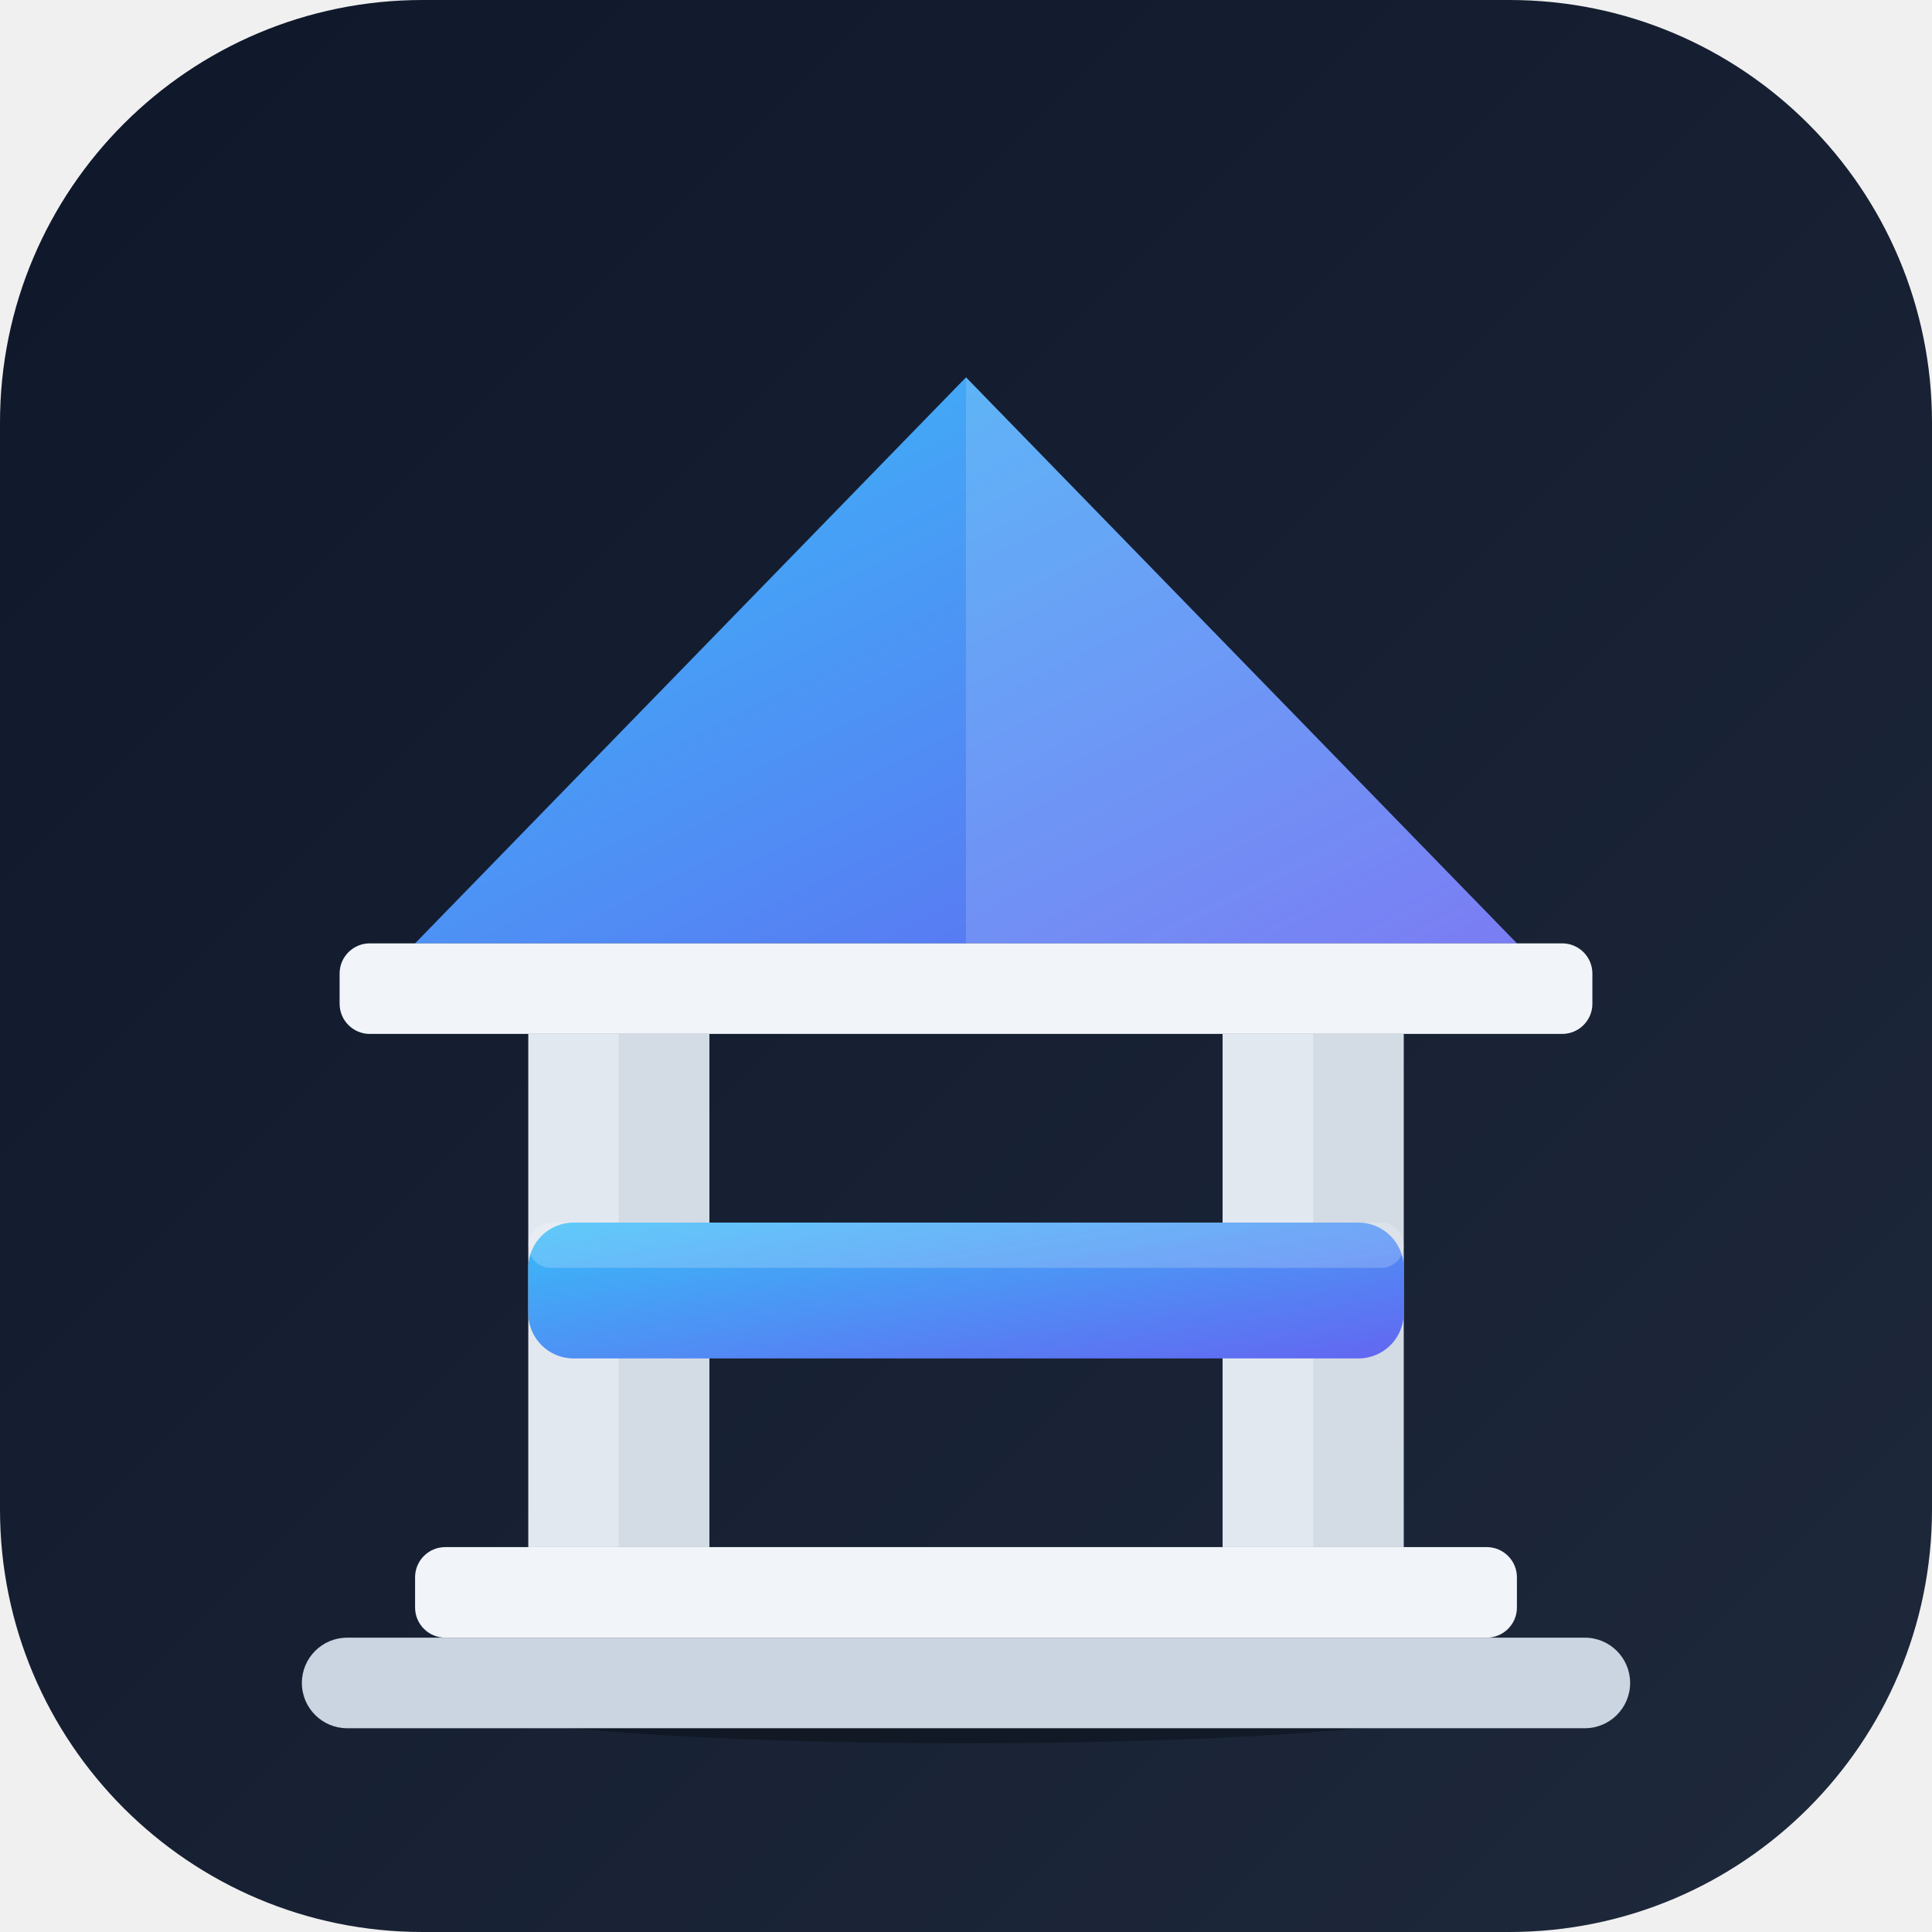
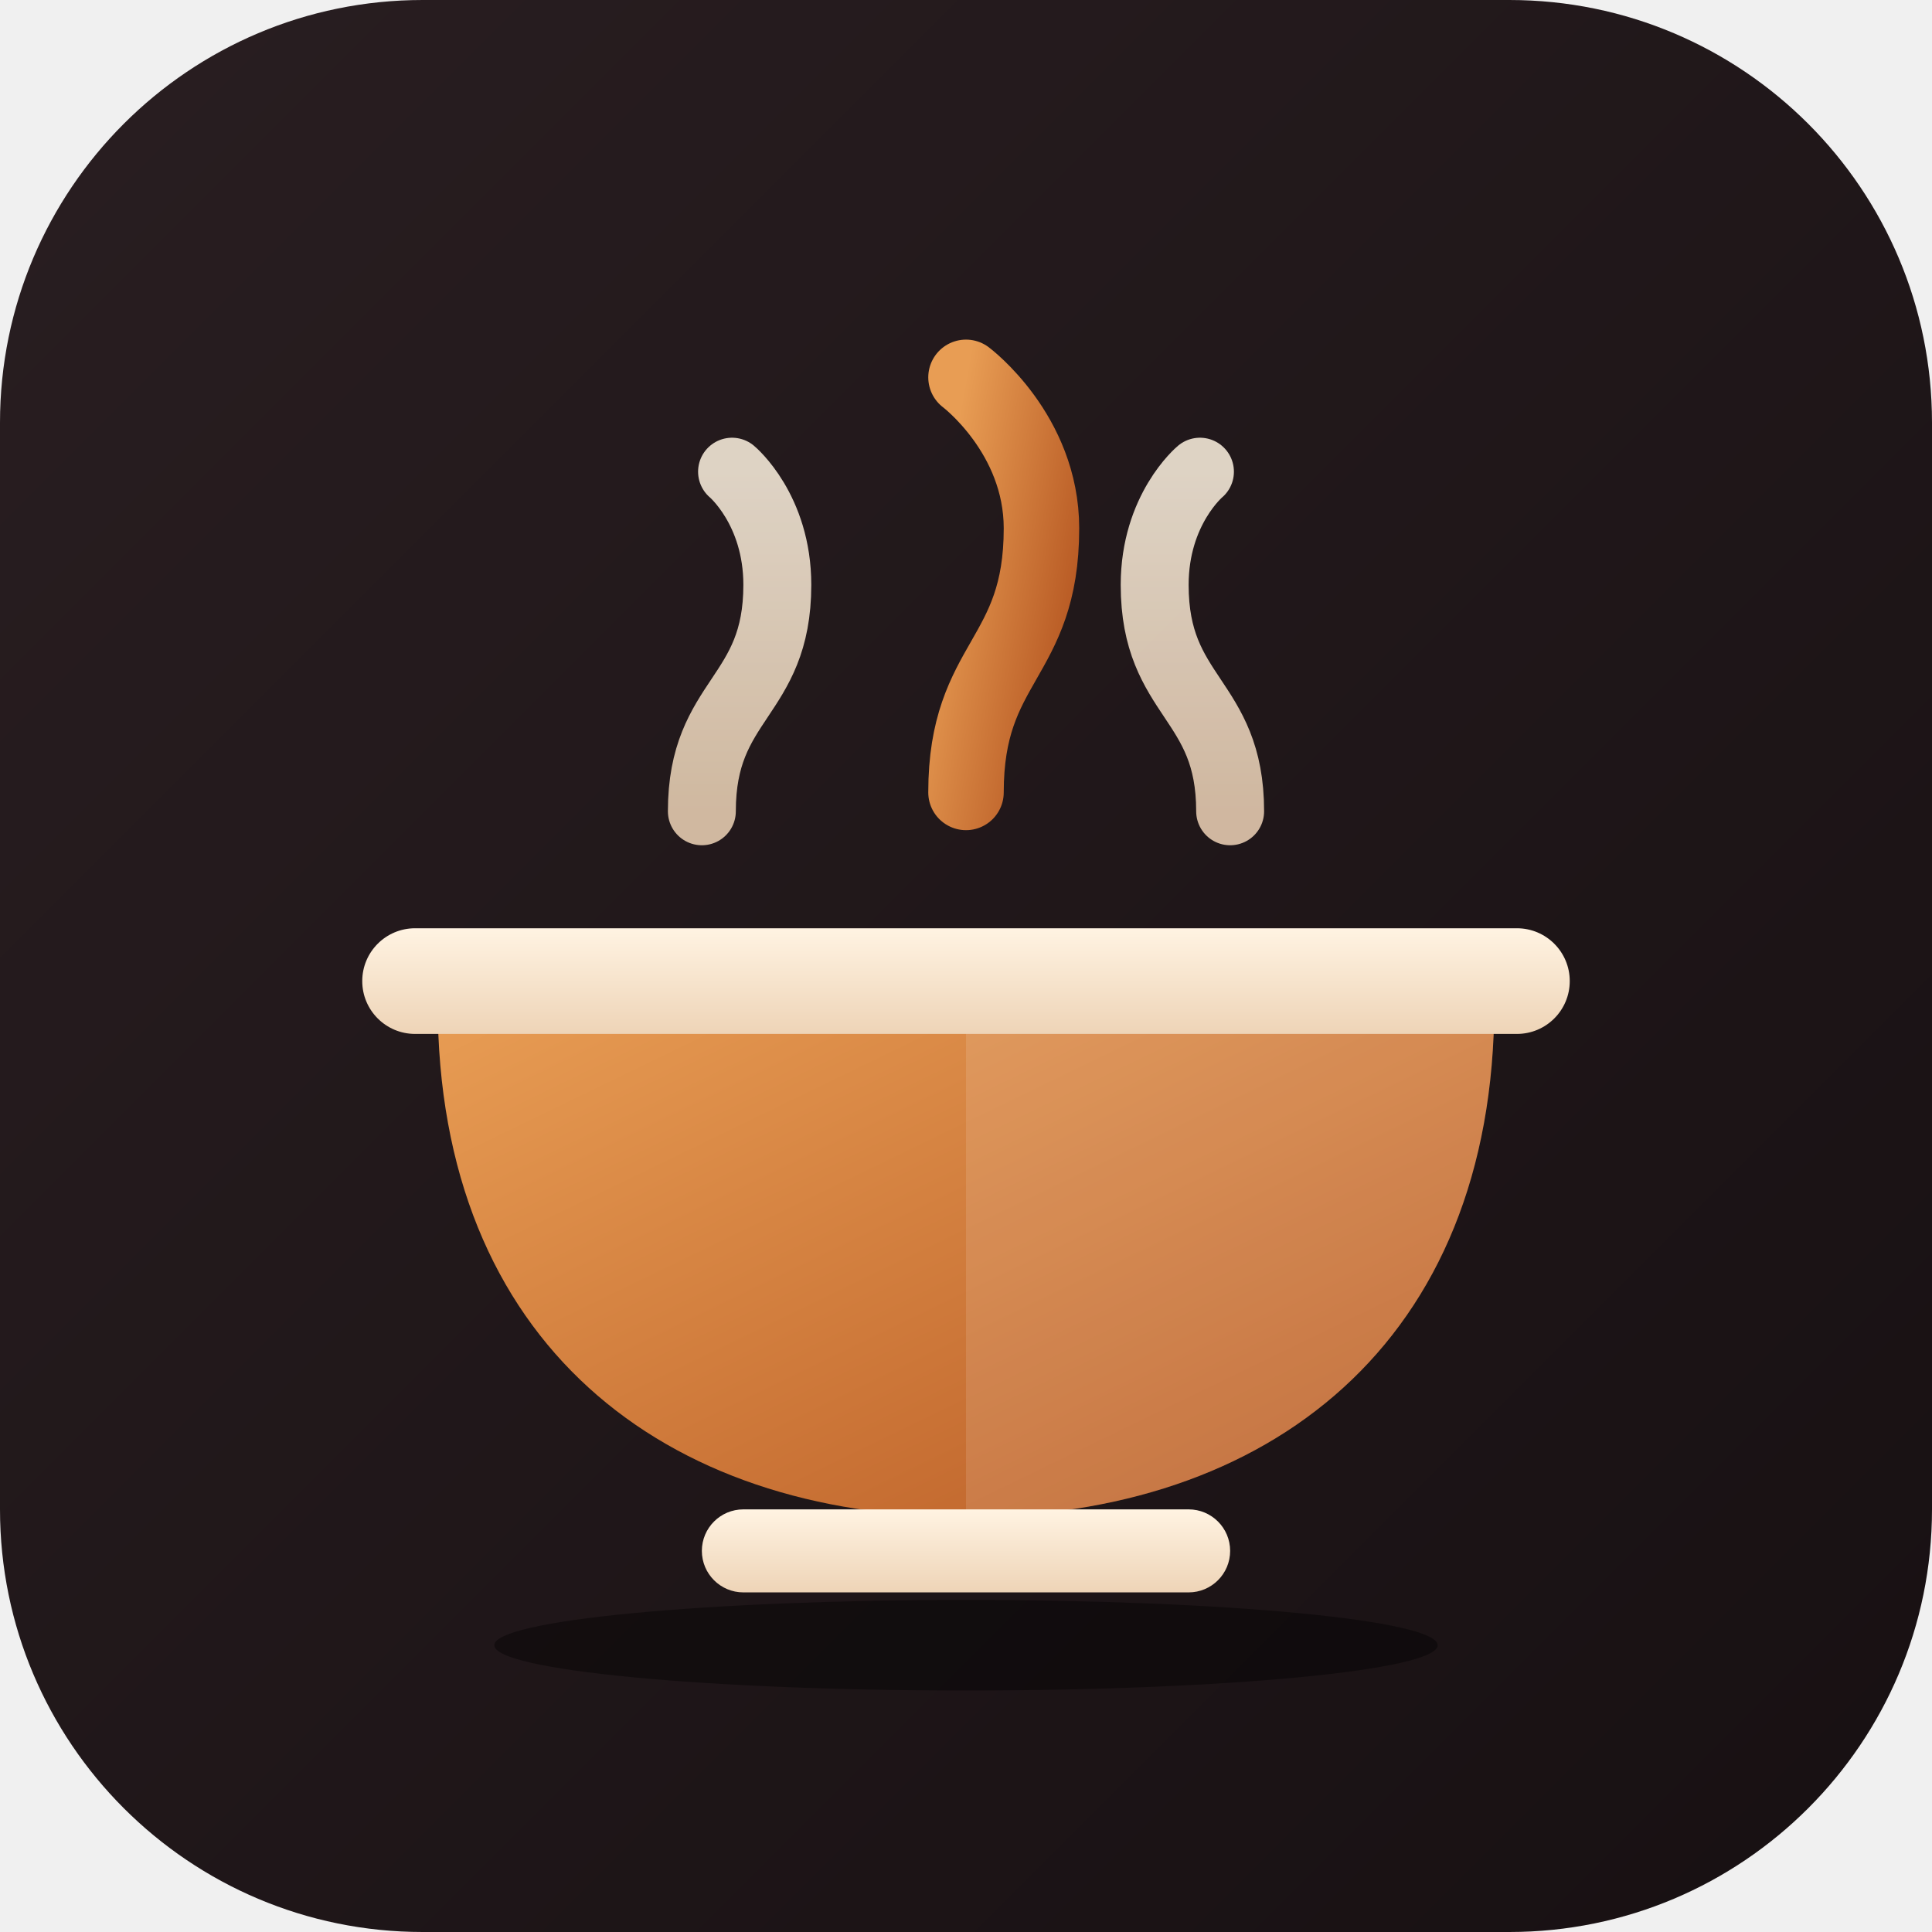
<svg xmlns="http://www.w3.org/2000/svg" viewBox="0 0 512 512" width="100%" height="100%">
  <defs>
-     <linearGradient id="bgGrad" x1="0%" y1="0%" x2="100%" y2="100%">
-       <stop offset="0%" stop-color="#0F172A" />
-       <stop offset="100%" stop-color="#1E293B" />
+     <linearGradient id="bgKapileio" x1="0%" y1="0%" x2="100%" y2="100%">
+       <stop offset="0%" stop-color="#291E21" />
+       <stop offset="100%" stop-color="#171012" />
    </linearGradient>
-     <linearGradient id="accentGrad" x1="0%" y1="0%" x2="100%" y2="100%">
-       <stop offset="0%" stop-color="#38BDF8" />
-       <stop offset="100%" stop-color="#6366F1" />
+     <linearGradient id="amberGrad" x1="0%" y1="0%" x2="100%" y2="100%">
+       <stop offset="0%" stop-color="#E89D54" />
+       <stop offset="100%" stop-color="#B85A24" />
+     </linearGradient>
+     <linearGradient id="creamGrad" x1="0%" y1="0%" x2="0%" y2="100%">
+       <stop offset="0%" stop-color="#FFF3E2" />
+       <stop offset="100%" stop-color="#EED4B7" />
    </linearGradient>
  </defs>
-   <rect width="512" height="512" rx="112" fill="url(#bgGrad)" />
-   <ellipse cx="256" cy="450" rx="140" ry="12" fill="#000000" opacity="0.3" />
-   <path d="M256 100 L110 250 H402 Z" fill="url(#accentGrad)" />
-   <path d="M256 100 L256 250 H402 Z" fill="#FFFFFF" opacity="0.15" />
-   <rect x="90" y="250" width="332" height="24" rx="8" fill="#F1F5F9" />
-   <rect x="140" y="274" width="48" height="136" fill="#E2E8F0" />
-   <rect x="164" y="274" width="24" height="136" fill="#94A3B8" opacity="0.2" />
-   <rect x="324" y="274" width="48" height="136" fill="#E2E8F0" />
-   <rect x="348" y="274" width="24" height="136" fill="#94A3B8" opacity="0.2" />
-   <rect x="140" y="324" width="232" height="36" rx="12" fill="url(#accentGrad)" />
-   <rect x="140" y="324" width="232" height="12" rx="6" fill="#FFFFFF" opacity="0.2" />
-   <rect x="110" y="410" width="292" height="24" rx="8" fill="#F1F5F9" />
-   <rect x="80" y="434" width="352" height="24" rx="12" fill="#CBD5E1" />
+   <rect width="512" height="512" rx="112" fill="url(#bgKapileio)" />
+   <ellipse cx="256" cy="436" rx="125" ry="12" fill="#000000" opacity="0.4" />
+   <path d="M186 215 C186 185, 206 185, 206 155 C206 135, 194 125, 194 125" fill="none" stroke="url(#creamGrad)" stroke-width="18" stroke-linecap="round" opacity="0.85" />
+   <path d="M256 210 C256 175, 276 175, 276 140 C276 115, 256 100, 256 100" fill="none" stroke="url(#amberGrad)" stroke-width="20" stroke-linecap="round" />
+   <path d="M326 215 C326 185, 306 185, 306 155 C306 135, 318 125, 318 125" fill="none" stroke="url(#creamGrad)" stroke-width="18" stroke-linecap="round" opacity="0.85" />
+   <path d="M116 266 H396 C396 356, 336 402, 256 402 C176 402, 116 356, 116 266 Z" fill="url(#amberGrad)" />
+   <path d="M256 266 H396 C396 356, 336 402, 256 402 Z" fill="#FFFFFF" opacity="0.12" />
+   <rect x="96" y="246" width="320" height="28" rx="14" fill="url(#creamGrad)" />
+   <rect x="186" y="400" width="140" height="22" rx="11" fill="url(#creamGrad)" />
</svg>
